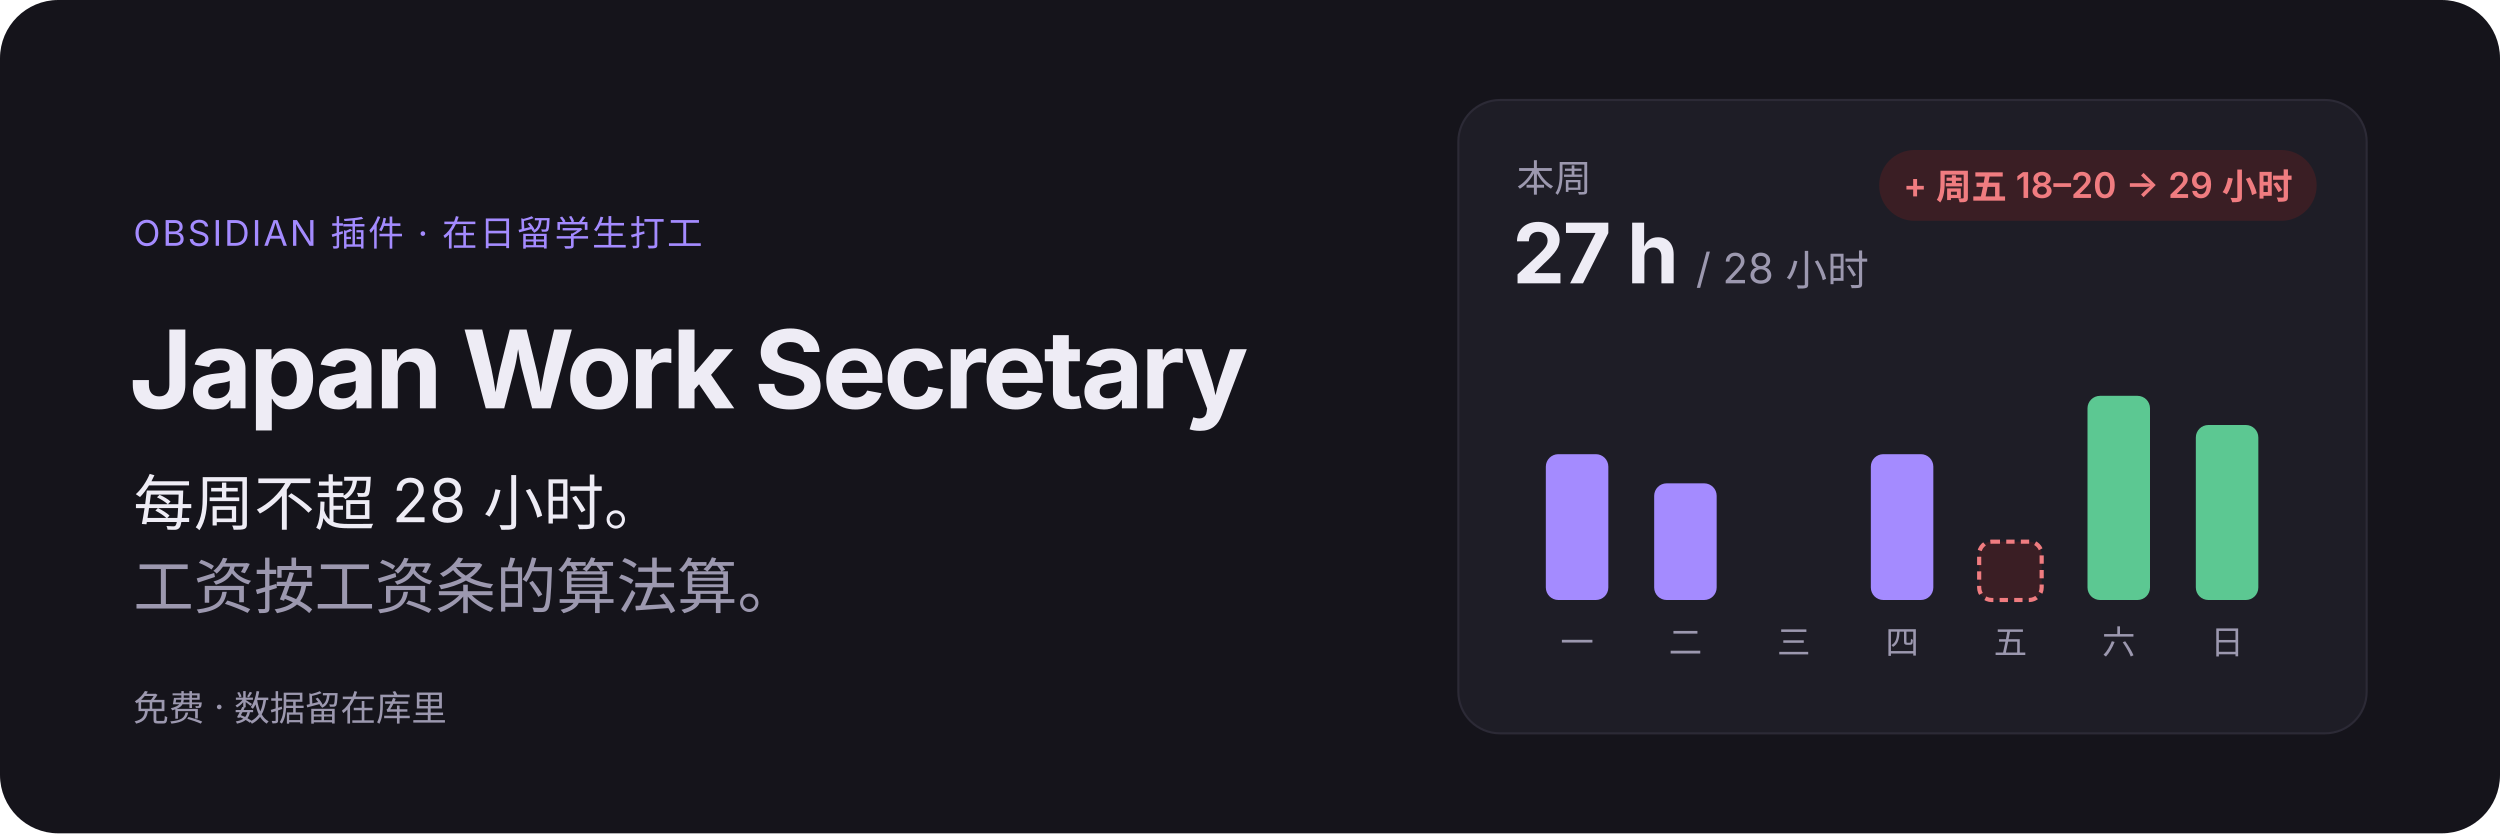
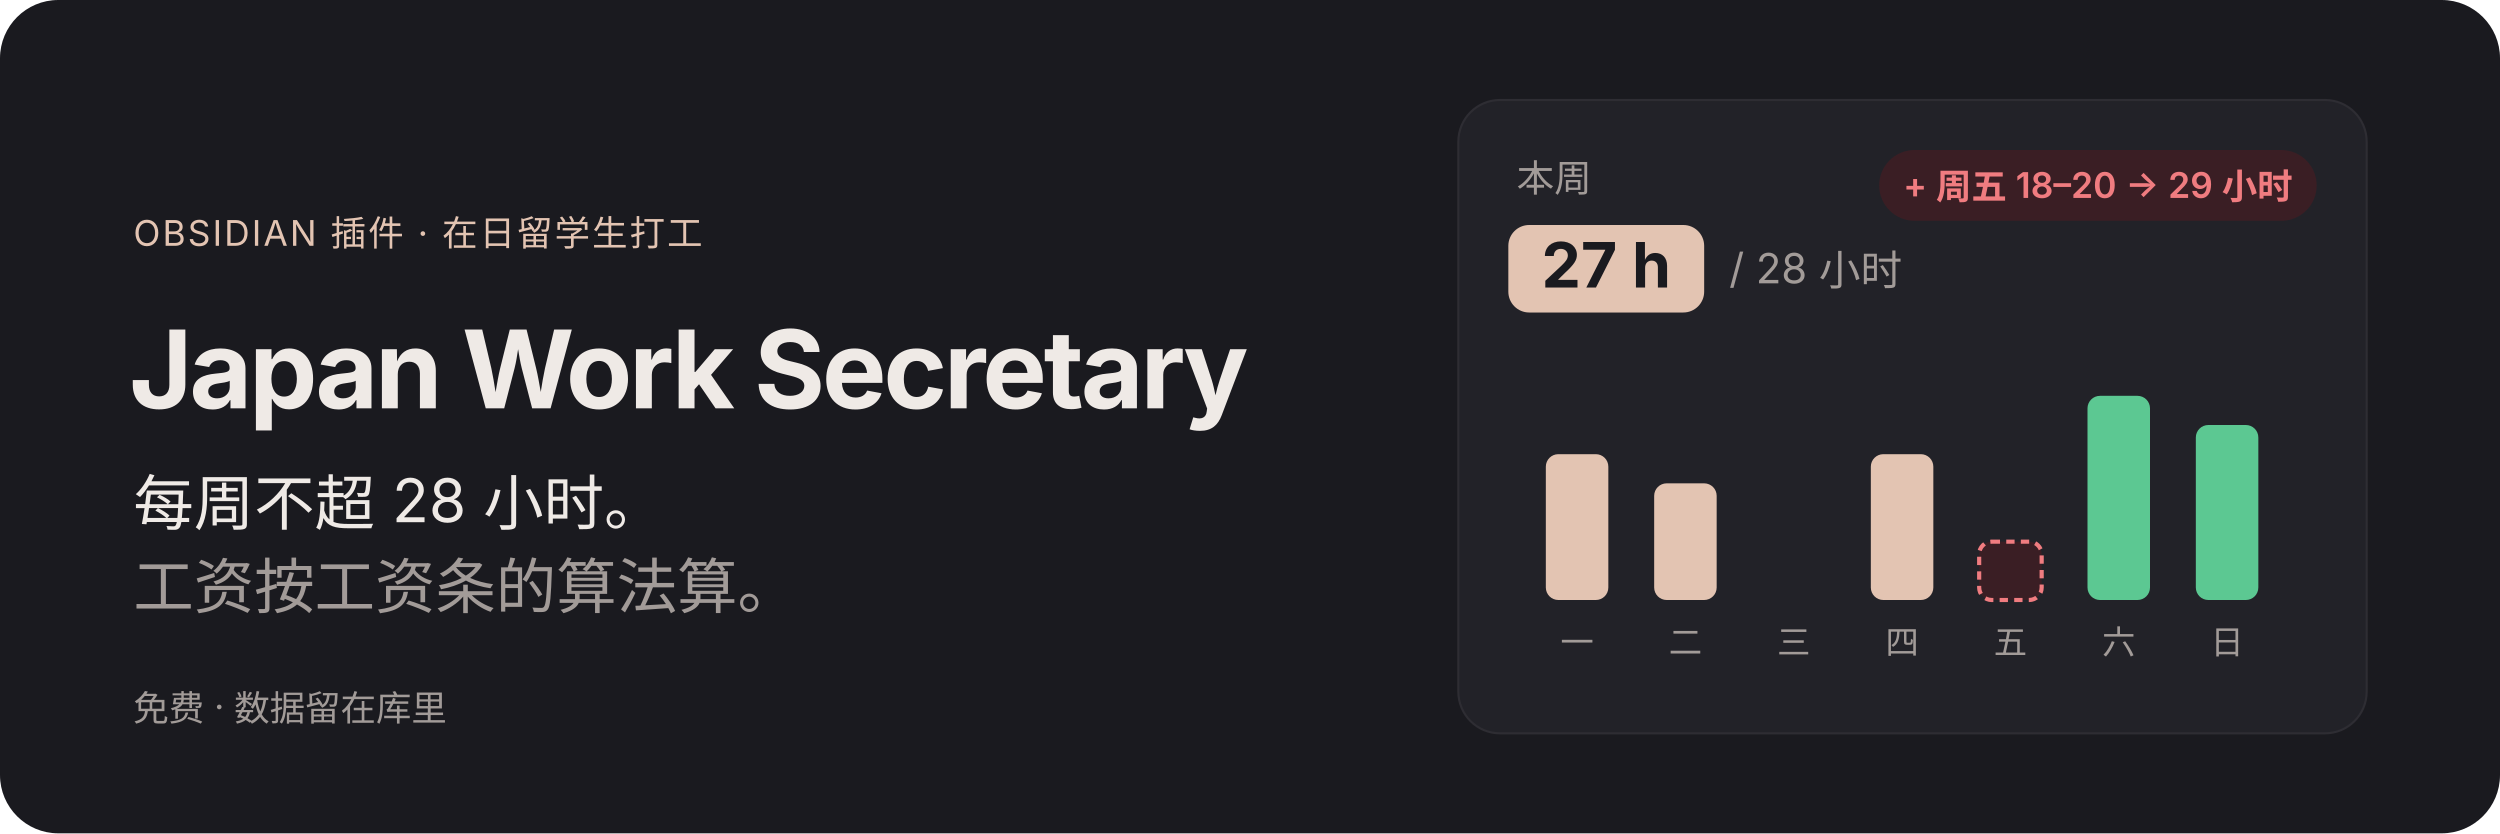
<svg xmlns="http://www.w3.org/2000/svg" width="1200" height="400" viewBox="0 0 1200 400" role="img" aria-labelledby="t d">
-   <rect width="1200" height="400" rx="28" fill="#15141B" />
+   <rect width="1200" height="400" rx="28" fill="#1A1A1F" />
  <g id="title-block" font-family="-apple-system, BlinkMacSystemFont, 'Segoe UI', 'PingFang SC', 'Hiragino Sans', sans-serif">
-     <text x="64" y="118" font-family="-apple-system, BlinkMacSystemFont, 'Segoe UI', 'PingFang SC', 'Hiragino Sans', sans-serif" font-size="17" letter-spacing="1" fill="#A48BFF">OBSIDIAN 插件 · 在日留学生打工</text>
-     <text x="62" y="196" font-size="52" font-weight="700" letter-spacing="-1.5" fill="#EEECF5">Japan Work Secretary</text>
-     <text x="64" y="252" font-size="29" fill="#EEECF5">每周不超 28 小时。</text>
-     <text x="64" y="292" font-size="29" fill="#9C98AF">工资按工资条的算法算。</text>
-     <text x="64" y="346" font-family="-apple-system, BlinkMacSystemFont, 'Segoe UI', 'PingFang SC', 'Hiragino Sans', sans-serif" font-size="17" fill="#9C98AF">免费 · 数据留在库里</text>
+     <text x="64" y="118" font-family="-apple-system, BlinkMacSystemFont, 'Segoe UI', 'PingFang SC', 'Hiragino Sans', sans-serif" font-size="17" letter-spacing="1" fill="#E3C4B2">OBSIDIAN 插件 · 在日留学生打工</text>
+     <text x="62" y="196" font-size="52" font-weight="700" letter-spacing="-1.5" fill="#EFEAE6">Japan Work Secretary</text>
+     <text x="64" y="252" font-size="29" fill="#EFEAE6">每周不超 28 小时。</text>
+     <text x="64" y="292" font-size="29" fill="#A29B98">工资按工资条的算法算。</text>
+     <text x="64" y="346" font-family="-apple-system, BlinkMacSystemFont, 'Segoe UI', 'PingFang SC', 'Hiragino Sans', sans-serif" font-size="17" fill="#A29B98">免费 · 数据留在库里</text>
  </g>
  <g id="project-proof" font-family="-apple-system, BlinkMacSystemFont, 'Segoe UI', 'PingFang SC', 'Hiragino Sans', sans-serif">
-     <rect x="700" y="48" width="436" height="304" rx="20" fill="#1E1D26" stroke="#2C2A36" />
-     <text x="728" y="92" font-size="18" fill="#9C98AF">本周</text>
-     <text x="726" y="136" font-size="40" font-weight="700" letter-spacing="-1" fill="#EEECF5">27 h</text>
-     <text x="814" y="136" font-size="20" fill="#9C98AF">/ 28 小时</text>
+     <rect x="700" y="48" width="436" height="304" rx="20" fill="#222228" stroke="#2E2D33" />
+     <text x="728" y="92" font-size="18" fill="#A29B98">本周</text>
+     <rect x="724" y="108" width="94" height="42" rx="10" fill="#E3C4B2" />
+     <text x="771" y="138" font-size="30" font-weight="700" text-anchor="middle" fill="#1A1A1F">27 h</text>
+     <text x="830" y="136" font-size="20" fill="#A29B98">/ 28 小时</text>
    <rect x="902" y="72" width="210" height="34" rx="17" fill="#3A1E24" />
    <text x="1007" y="95" font-size="17" font-weight="600" text-anchor="middle" fill="#F07C80">+ 周五 18–20 → 29 小时</text>
-     <rect x="742" y="218" width="30" height="70" rx="6" fill="#A48BFF" />
-     <text x="757" y="314" font-size="16" text-anchor="middle" fill="#9C98AF">一</text>
-     <rect x="794" y="232" width="30" height="56" rx="6" fill="#A48BFF" />
-     <text x="809" y="314" font-size="16" text-anchor="middle" fill="#9C98AF">二</text>
-     <text x="861" y="314" font-size="16" text-anchor="middle" fill="#9C98AF">三</text>
-     <rect x="898" y="218" width="30" height="70" rx="6" fill="#A48BFF" />
-     <text x="913" y="314" font-size="16" text-anchor="middle" fill="#9C98AF">四</text>
-     <text x="965" y="314" font-size="16" text-anchor="middle" fill="#9C98AF">五</text>
+     <rect x="742" y="218" width="30" height="70" rx="6" fill="#E3C4B2" />
+     <text x="757" y="314" font-size="16" text-anchor="middle" fill="#A29B98">一</text>
+     <rect x="794" y="232" width="30" height="56" rx="6" fill="#E3C4B2" />
+     <text x="809" y="314" font-size="16" text-anchor="middle" fill="#A29B98">二</text>
+     <text x="861" y="314" font-size="16" text-anchor="middle" fill="#A29B98">三</text>
+     <rect x="898" y="218" width="30" height="70" rx="6" fill="#E3C4B2" />
+     <text x="913" y="314" font-size="16" text-anchor="middle" fill="#A29B98">四</text>
+     <text x="965" y="314" font-size="16" text-anchor="middle" fill="#A29B98">五</text>
    <rect x="1002" y="190" width="30" height="98" rx="6" fill="#5CC892" />
-     <text x="1017" y="314" font-size="16" text-anchor="middle" fill="#9C98AF">六</text>
+     <text x="1017" y="314" font-size="16" text-anchor="middle" fill="#A29B98">六</text>
    <rect x="1054" y="204" width="30" height="84" rx="6" fill="#5CC892" />
-     <text x="1069" y="314" font-size="16" text-anchor="middle" fill="#9C98AF">日</text>
+     <text x="1069" y="314" font-size="16" text-anchor="middle" fill="#A29B98">日</text>
    <rect x="950" y="260" width="30" height="28" rx="6" fill="#3A1E24" stroke="#F07C80" stroke-width="2" stroke-dasharray="4 3" />
  </g>
</svg>
